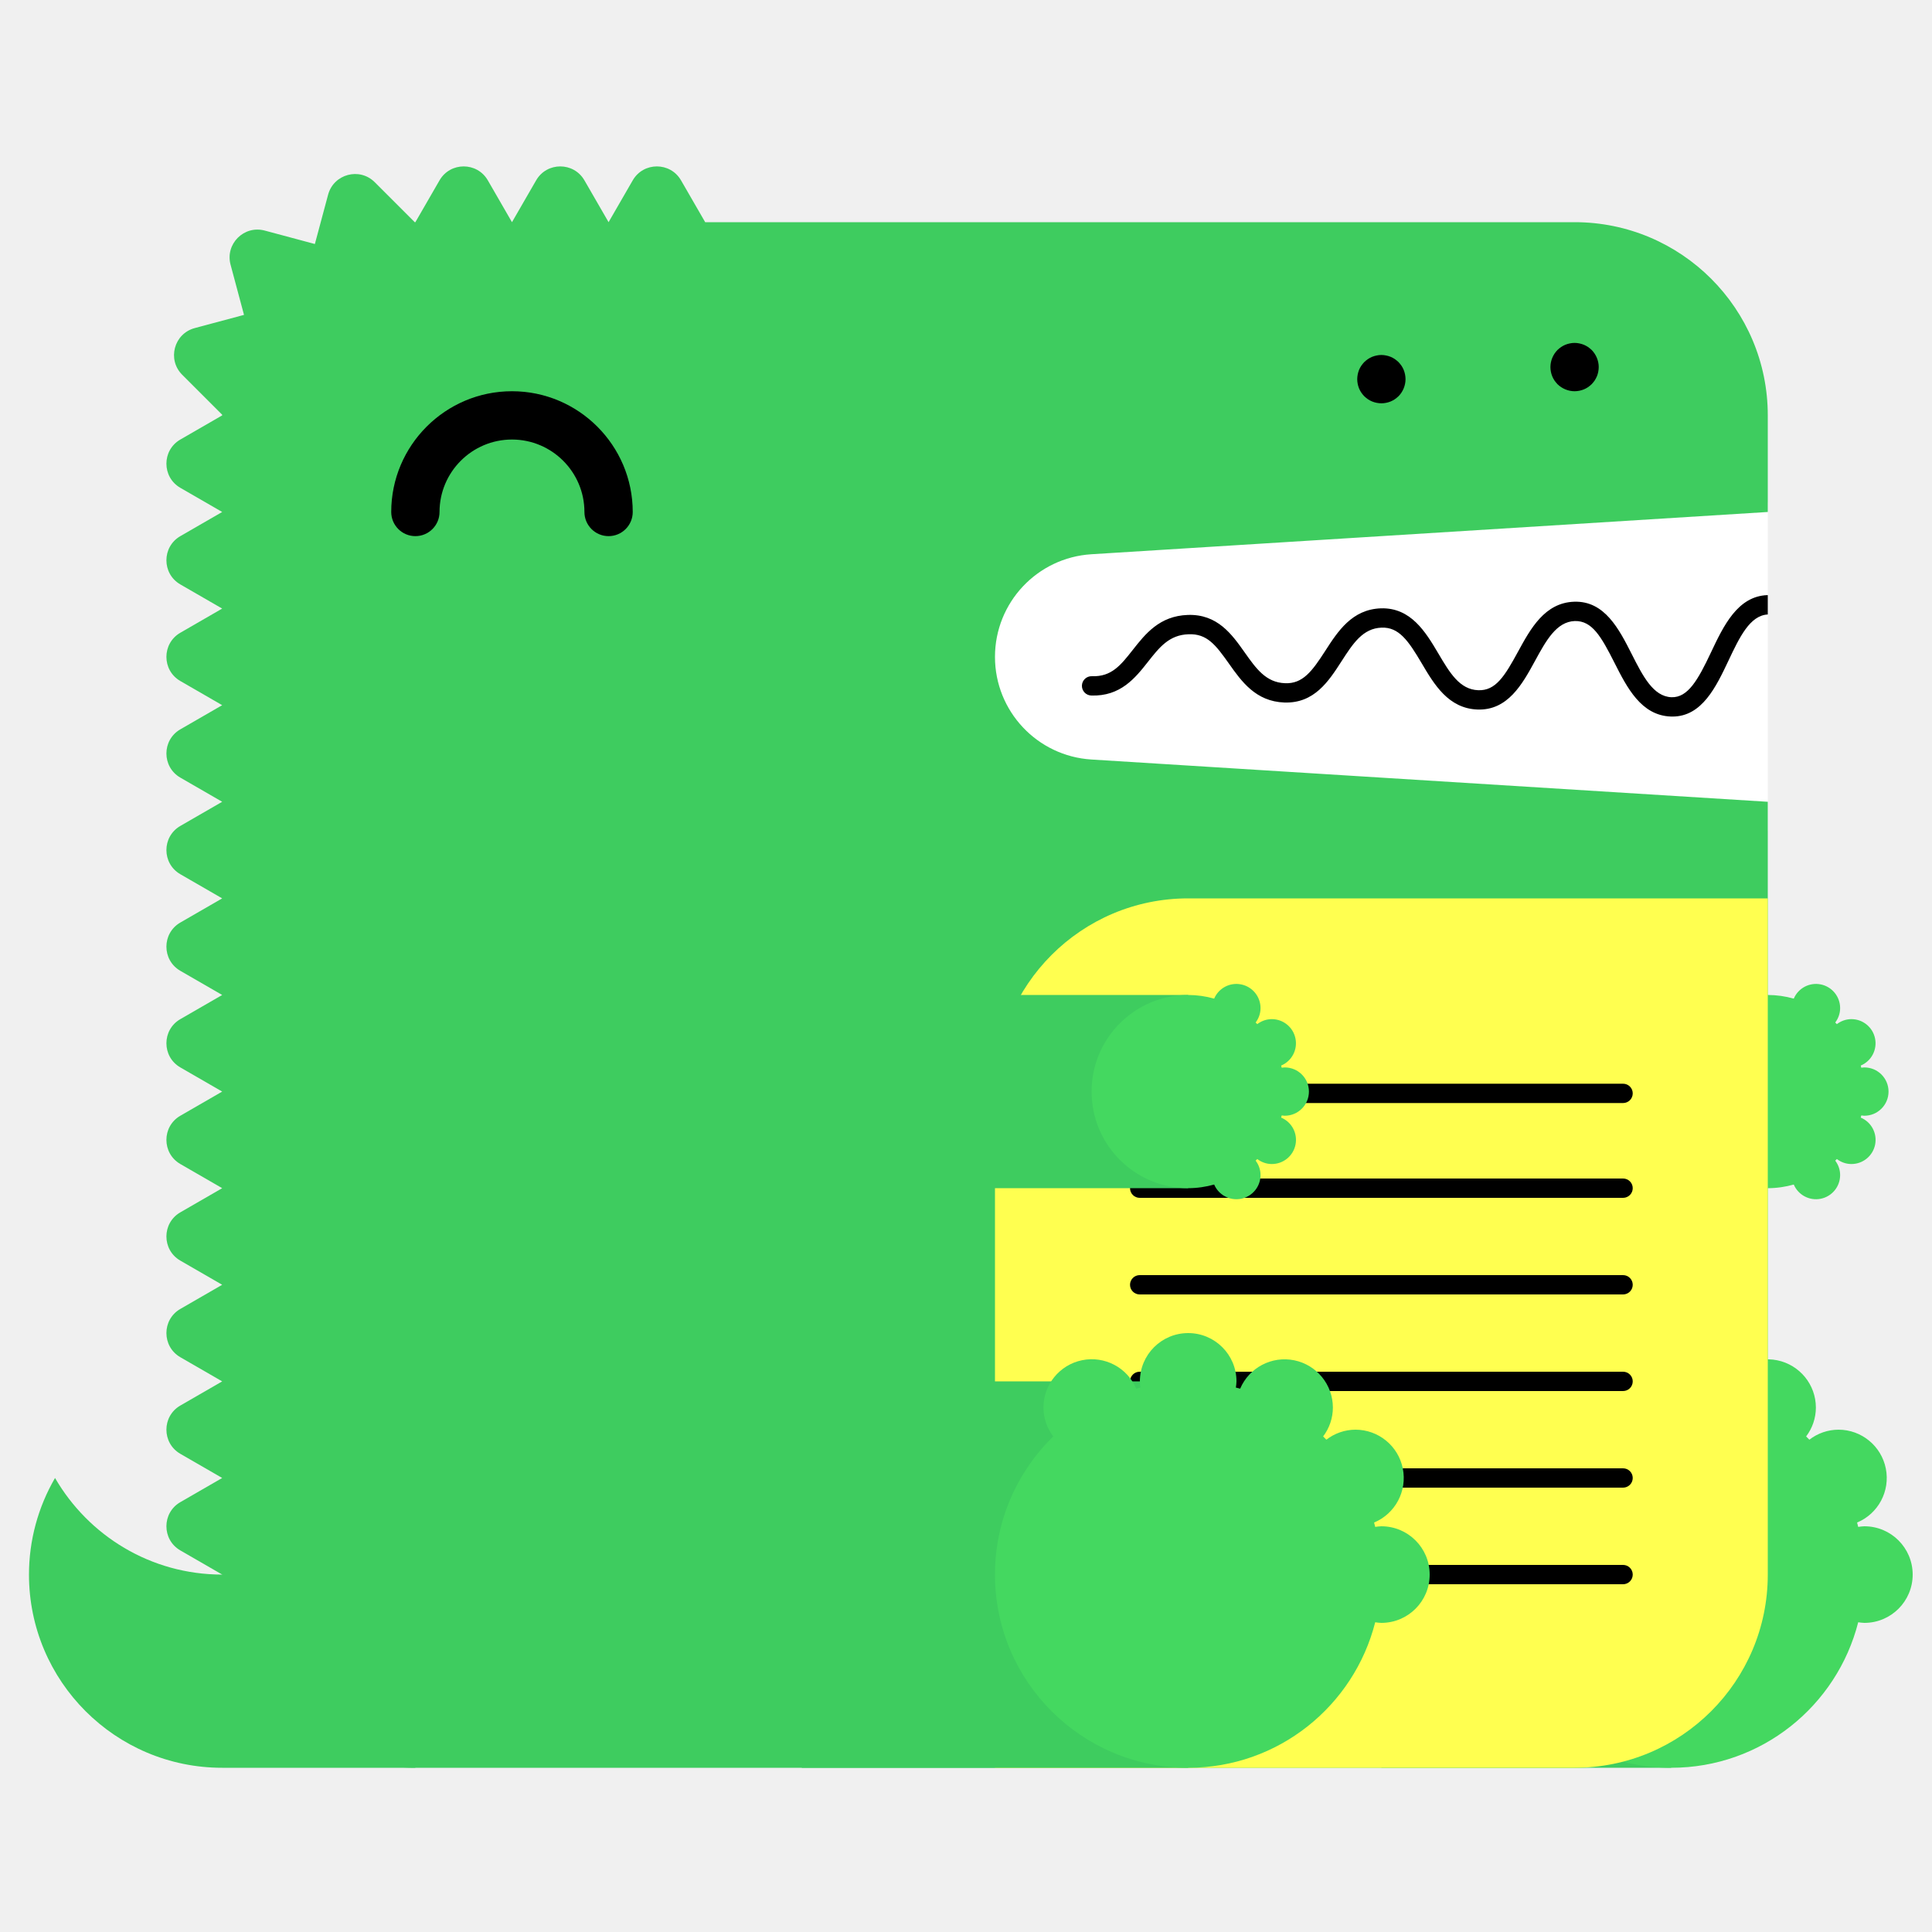
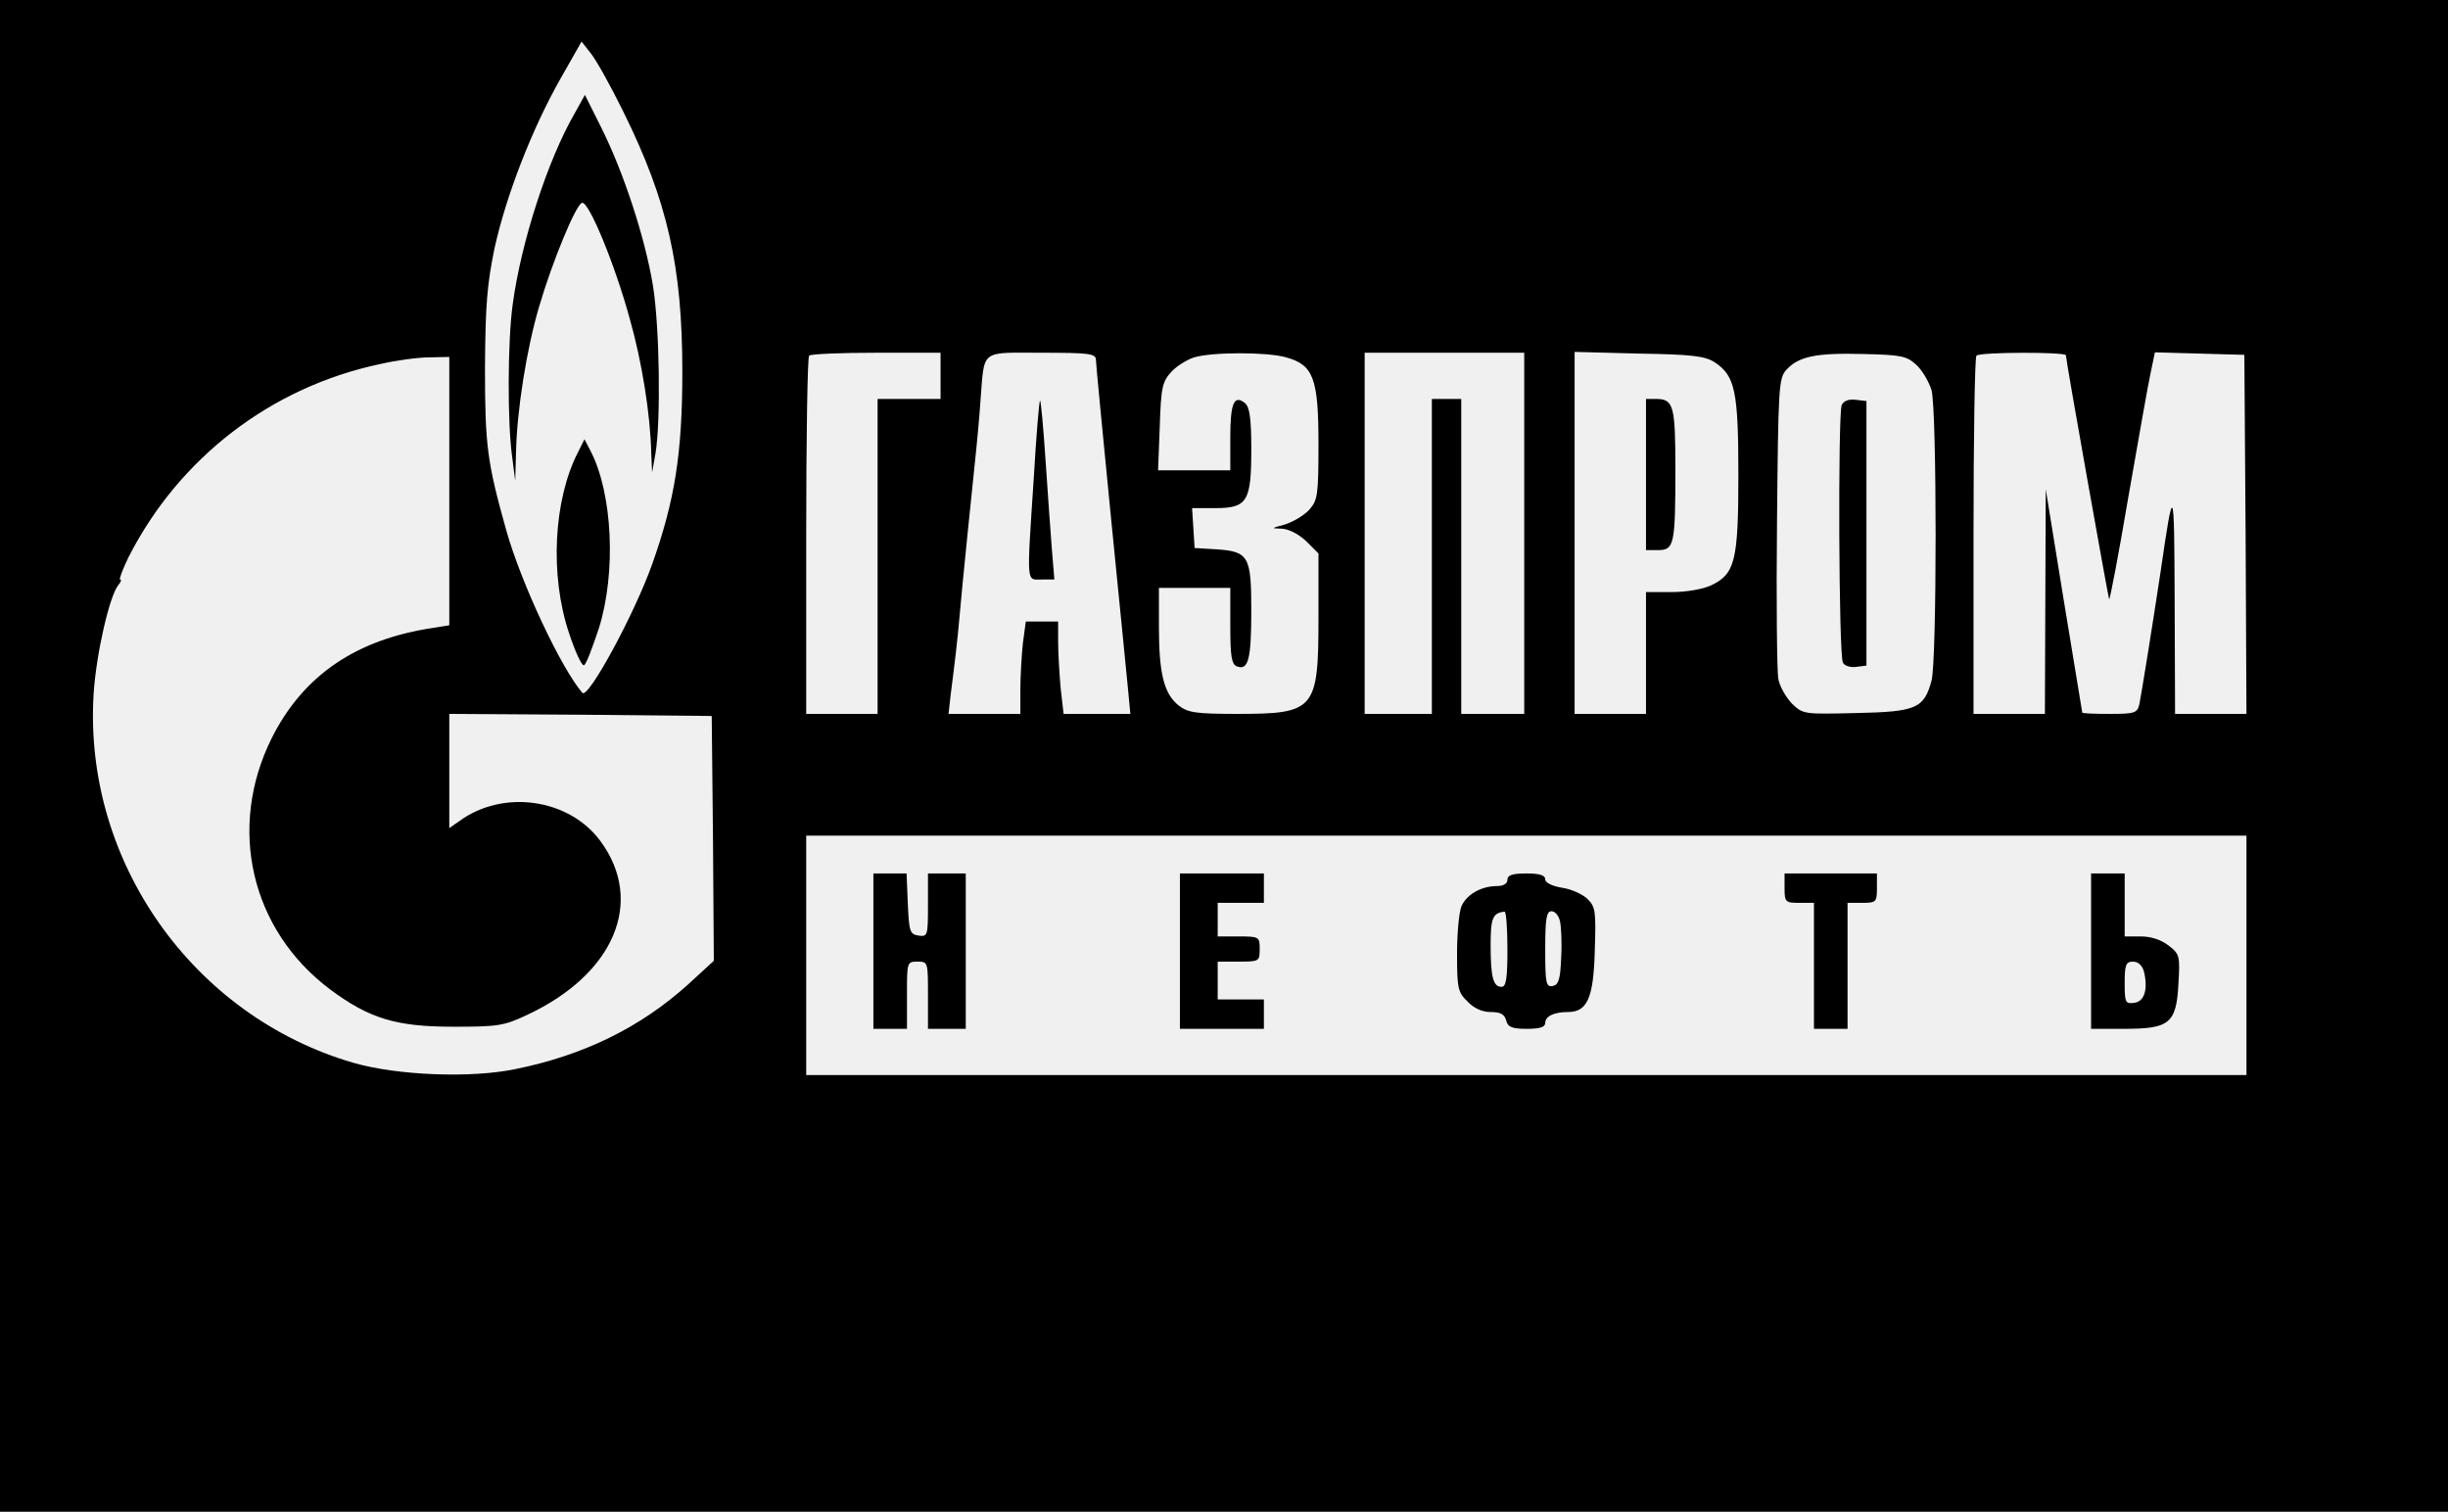
- <svg xmlns="http://www.w3.org/2000/svg" width="200" height="200" viewBox="0 0 200 200">
-   <g fill="none" fill-rule="evenodd">
-     <path fill="#FFF" d="M99 52h84v34H99z" />
-     <path d="M23 163c-7.398 0-13.843-4.027-17.303-10A19.886 19.886 0 0 0 3 163c0 11.046 8.954 20 20 20h20v-20H23z" fill="#3ECC5F" />
-     <path d="M112.98 57.376L183 53V43c0-11.046-8.954-20-20-20H73l-2.5-4.33c-1.112-1.925-3.889-1.925-5 0L63 23l-2.5-4.33c-1.111-1.925-3.889-1.925-5 0L53 23l-2.5-4.33c-1.111-1.925-3.889-1.925-5 0L43 23c-.022 0-.042.003-.065.003l-4.142-4.141c-1.57-1.571-4.252-.853-4.828 1.294l-1.369 5.104-5.192-1.392c-2.148-.575-4.111 1.389-3.535 3.536l1.39 5.193-5.102 1.367c-2.148.576-2.867 3.259-1.296 4.83l4.142 4.142c0 .021-.003.042-.003.064l-4.33 2.5c-1.925 1.111-1.925 3.889 0 5L23 53l-4.33 2.5c-1.925 1.111-1.925 3.889 0 5L23 63l-4.33 2.5c-1.925 1.111-1.925 3.889 0 5L23 73l-4.33 2.5c-1.925 1.111-1.925 3.889 0 5L23 83l-4.33 2.5c-1.925 1.111-1.925 3.889 0 5L23 93l-4.33 2.5c-1.925 1.111-1.925 3.889 0 5L23 103l-4.33 2.5c-1.925 1.111-1.925 3.889 0 5L23 113l-4.33 2.5c-1.925 1.111-1.925 3.889 0 5L23 123l-4.33 2.5c-1.925 1.111-1.925 3.889 0 5L23 133l-4.33 2.5c-1.925 1.111-1.925 3.889 0 5L23 143l-4.33 2.5c-1.925 1.111-1.925 3.889 0 5L23 153l-4.33 2.5c-1.925 1.111-1.925 3.889 0 5L23 163c0 11.046 8.954 20 20 20h120c11.046 0 20-8.954 20-20V83l-70.02-4.376A10.645 10.645 0 0 1 103 68c0-5.621 4.37-10.273 9.98-10.624" fill="#3ECC5F" />
-     <path fill="#3ECC5F" d="M143 183h30v-40h-30z" />
-     <path d="M193 158c-.219 0-.428.037-.639.064-.038-.15-.074-.301-.116-.451A5 5 0 0 0 190.32 148a4.96 4.96 0 0 0-3.016 1.036 26.531 26.531 0 0 0-.335-.336 4.955 4.955 0 0 0 1.011-2.987 5 5 0 0 0-9.599-1.959c-.148-.042-.297-.077-.445-.115.027-.211.064-.42.064-.639a5 5 0 0 0-5-5 5 5 0 0 0-5 5c0 .219.037.428.064.639-.148.038-.297.073-.445.115a4.998 4.998 0 0 0-9.599 1.959c0 1.125.384 2.151 1.011 2.987-3.717 3.632-6.031 8.693-6.031 14.3 0 11.046 8.954 20 20 20 9.339 0 17.16-6.41 19.361-15.064.211.027.42.064.639.064a5 5 0 0 0 5-5 5 5 0 0 0-5-5" fill="#44D860" />
-     <path fill="#3ECC5F" d="M153 123h30v-20h-30z" />
-     <path d="M193 115.5a2.5 2.5 0 1 0 0-5c-.109 0-.214.019-.319.032-.02-.075-.037-.15-.058-.225a2.501 2.501 0 0 0-.963-4.807c-.569 0-1.088.197-1.508.518a6.653 6.653 0 0 0-.168-.168c.314-.417.506-.931.506-1.494a2.5 2.5 0 0 0-4.8-.979A9.987 9.987 0 0 0 183 103c-5.522 0-10 4.478-10 10s4.478 10 10 10c.934 0 1.833-.138 2.69-.377a2.5 2.5 0 0 0 4.8-.979c0-.563-.192-1.077-.506-1.494.057-.055.113-.111.168-.168.42.321.939.518 1.508.518a2.5 2.5 0 0 0 .963-4.807c.021-.074.038-.15.058-.225.105.013.21.032.319.032" fill="#44D860" />
-     <path d="M63 55.5a2.5 2.5 0 0 1-2.5-2.5c0-4.136-3.364-7.5-7.5-7.5s-7.5 3.364-7.5 7.5a2.5 2.5 0 1 1-5 0c0-6.893 5.607-12.5 12.5-12.5S65.5 46.107 65.5 53a2.5 2.5 0 0 1-2.5 2.5" fill="#000" />
-     <path d="M103 183h60c11.046 0 20-8.954 20-20V93h-60c-11.046 0-20 8.954-20 20v70z" fill="#FFFF50" />
-     <path d="M168.02 124h-50.04a1 1 0 1 1 0-2h50.04a1 1 0 1 1 0 2m0 20h-50.04a1 1 0 1 1 0-2h50.04a1 1 0 1 1 0 2m0 20h-50.04a1 1 0 1 1 0-2h50.04a1 1 0 1 1 0 2m0-49.814h-50.04a1 1 0 1 1 0-2h50.04a1 1 0 1 1 0 2m0 19.814h-50.04a1 1 0 1 1 0-2h50.04a1 1 0 1 1 0 2m0 20h-50.04a1 1 0 1 1 0-2h50.04a1 1 0 1 1 0 2M183 61.611c-.012 0-.022-.006-.034-.005-3.09.105-4.552 3.196-5.842 5.923-1.346 2.85-2.387 4.703-4.093 4.647-1.889-.068-2.969-2.202-4.113-4.46-1.314-2.594-2.814-5.536-5.963-5.426-3.046.104-4.513 2.794-5.807 5.167-1.377 2.528-2.314 4.065-4.121 3.994-1.927-.07-2.951-1.805-4.136-3.813-1.321-2.236-2.848-4.75-5.936-4.664-2.994.103-4.465 2.385-5.763 4.4-1.373 2.13-2.335 3.428-4.165 3.351-1.973-.07-2.992-1.51-4.171-3.177-1.324-1.873-2.816-3.993-5.895-3.89-2.928.1-4.399 1.97-5.696 3.618-1.232 1.564-2.194 2.802-4.229 2.724a1 1 0 0 0-.072 2c3.017.101 4.545-1.8 5.872-3.487 1.177-1.496 2.193-2.787 4.193-2.855 1.926-.082 2.829 1.115 4.195 3.045 1.297 1.834 2.769 3.914 5.731 4.021 3.103.104 4.596-2.215 5.918-4.267 1.182-1.834 2.202-3.417 4.15-3.484 1.793-.067 2.769 1.35 4.145 3.681 1.297 2.197 2.766 4.686 5.787 4.796 3.125.108 4.634-2.62 5.949-5.035 1.139-2.088 2.214-4.06 4.119-4.126 1.793-.042 2.728 1.595 4.111 4.33 1.292 2.553 2.757 5.445 5.825 5.556l.169.003c3.064 0 4.518-3.075 5.805-5.794 1.139-2.41 2.217-4.68 4.067-4.773v-2z" fill="#000" />
-     <path fill="#3ECC5F" d="M83 183h40v-40H83z" />
-     <path d="M143 158c-.219 0-.428.037-.639.064-.038-.15-.074-.301-.116-.451A5 5 0 0 0 140.32 148a4.96 4.96 0 0 0-3.016 1.036 26.531 26.531 0 0 0-.335-.336 4.955 4.955 0 0 0 1.011-2.987 5 5 0 0 0-9.599-1.959c-.148-.042-.297-.077-.445-.115.027-.211.064-.42.064-.639a5 5 0 0 0-5-5 5 5 0 0 0-5 5c0 .219.037.428.064.639-.148.038-.297.073-.445.115a4.998 4.998 0 0 0-9.599 1.959c0 1.125.384 2.151 1.011 2.987-3.717 3.632-6.031 8.693-6.031 14.3 0 11.046 8.954 20 20 20 9.339 0 17.16-6.41 19.361-15.064.211.027.42.064.639.064a5 5 0 0 0 5-5 5 5 0 0 0-5-5" fill="#44D860" />
-     <path fill="#3ECC5F" d="M83 123h40v-20H83z" />
-     <path d="M133 115.5a2.5 2.5 0 1 0 0-5c-.109 0-.214.019-.319.032-.02-.075-.037-.15-.058-.225a2.501 2.501 0 0 0-.963-4.807c-.569 0-1.088.197-1.508.518a6.653 6.653 0 0 0-.168-.168c.314-.417.506-.931.506-1.494a2.5 2.5 0 0 0-4.8-.979A9.987 9.987 0 0 0 123 103c-5.522 0-10 4.478-10 10s4.478 10 10 10c.934 0 1.833-.138 2.69-.377a2.5 2.5 0 0 0 4.8-.979c0-.563-.192-1.077-.506-1.494.057-.055.113-.111.168-.168.42.321.939.518 1.508.518a2.5 2.5 0 0 0 .963-4.807c.021-.074.038-.15.058-.225.105.013.21.032.319.032" fill="#44D860" />
-     <path d="M143 41.75c-.16 0-.33-.02-.49-.05a2.52 2.52 0 0 1-.47-.14c-.15-.06-.29-.14-.431-.23-.13-.09-.259-.2-.38-.31-.109-.12-.219-.24-.309-.38s-.17-.28-.231-.43a2.619 2.619 0 0 1-.189-.96c0-.16.02-.33.05-.49.03-.16.08-.31.139-.47.061-.15.141-.29.231-.43.09-.13.2-.26.309-.38.121-.11.25-.22.38-.31.141-.09.281-.17.431-.23.149-.06.31-.11.47-.14.32-.07.65-.07.98 0 .159.03.32.08.47.14.149.06.29.14.43.23.13.09.259.2.38.31.11.12.22.25.31.38.09.14.17.28.23.43.06.16.11.31.14.47.029.16.05.33.05.49 0 .66-.271 1.31-.73 1.77-.121.11-.25.22-.38.31-.14.09-.281.17-.43.23a2.565 2.565 0 0 1-.96.19m20-1.25c-.66 0-1.3-.27-1.771-.73a3.802 3.802 0 0 1-.309-.38c-.09-.14-.17-.28-.231-.43a2.619 2.619 0 0 1-.189-.96c0-.66.27-1.3.729-1.77.121-.11.25-.22.38-.31.141-.09.281-.17.431-.23.149-.06.31-.11.47-.14.32-.07.66-.07.98 0 .159.03.32.08.47.14.149.06.29.14.43.23.13.09.259.2.38.31.459.47.73 1.11.73 1.77 0 .16-.021.33-.05.49-.03.16-.08.32-.14.47-.07.15-.14.29-.23.43-.09.13-.2.26-.31.38-.121.11-.25.22-.38.31-.14.09-.281.17-.43.23a2.565 2.565 0 0 1-.96.19" fill="#000" />
+ <svg xmlns="http://www.w3.org/2000/svg" version="1.0" width="583pt" height="360pt" viewBox="0 0 583 360" preserveAspectRatio="xMidYMid meet">
+   <g transform="translate(0,360) scale(0.1,-0.1)" fill="#000000" stroke="none">
+     <path d="M0 1800 l0 -1800 2915 0 2915 0 0 1800 0 1800 -2915 0 -2915 0 0 -1800z m1484 1535 c106 -214 141 -370 141 -620 0 -195 -18 -307 -72 -459 -42 -118 -152 -321 -166 -306 -51 59 -146 262 -181 386 -46 164 -51 203 -51 389 1 149 5 198 23 285 28 126 89 283 157 403 l50 88 22 -28 c13 -16 47 -77 77 -138z m756 -630 l0 -55 -75 0 -75 0 0 -375 0 -375 -85 0 -85 0 0 423 c0 233 3 427 7 430 3 4 75 7 160 7 l153 0 0 -55z m370 38 c0 -9 16 -174 35 -367 19 -193 38 -379 41 -413 l6 -63 -80 0 -79 0 -7 61 c-3 34 -6 84 -6 110 l0 49 -39 0 -38 0 -7 -52 c-3 -29 -6 -79 -6 -110 l0 -58 -86 0 -85 0 5 45 c10 78 16 128 21 185 5 61 34 345 40 400 2 19 7 71 10 115 10 125 -3 115 146 115 113 0 129 -2 129 -17z m453 6 c65 -18 77 -50 77 -206 0 -123 -2 -134 -22 -157 -13 -14 -39 -29 -58 -35 -33 -9 -34 -9 -7 -10 17 -1 40 -13 58 -30 l29 -29 0 -152 c0 -221 -8 -230 -194 -230 -99 0 -117 3 -139 20 -35 28 -47 76 -47 188 l0 92 85 0 85 0 0 -90 c0 -74 3 -92 16 -97 27 -10 34 17 34 133 0 130 -6 141 -85 146 l-50 3 -3 48 -3 47 55 0 c77 0 86 16 86 141 0 72 -4 100 -15 109 -26 21 -35 0 -35 -81 l0 -79 -86 0 -86 0 4 104 c3 94 6 107 28 131 13 14 38 29 54 34 44 13 174 13 219 0z m567 -419 l0 -430 -75 0 -75 0 0 375 0 375 -35 0 -35 0 0 -375 0 -375 -80 0 -80 0 0 430 0 430 190 0 190 0 0 -430z m454 407 c48 -32 56 -68 56 -268 0 -205 -8 -236 -65 -263 -19 -9 -59 -16 -94 -16 l-61 0 0 -145 0 -145 -85 0 -85 0 0 431 0 431 153 -4 c127 -2 158 -6 181 -21z m480 -6 c15 -14 30 -41 36 -60 13 -47 13 -645 0 -692 -18 -66 -36 -74 -179 -77 -126 -3 -127 -3 -154 23 -14 15 -29 41 -32 59 -3 17 -5 185 -3 372 3 321 4 343 22 363 29 32 70 41 183 38 92 -2 104 -5 127 -26z m356 23 c0 -12 101 -578 103 -581 2 -1 23 109 46 245 24 136 47 269 53 295 l10 48 106 -3 107 -3 3 -427 2 -428 -85 0 -85 0 -1 268 c-1 284 -2 286 -34 67 -19 -126 -46 -293 -50 -312 -5 -21 -11 -23 -70 -23 -36 0 -65 1 -66 3 0 1 -20 121 -44 267 l-43 265 -1 -267 -1 -268 -85 0 -85 0 0 423 c0 233 3 427 7 430 8 9 213 9 213 1z m-3850 -324 l0 -319 -37 -6 c-184 -27 -311 -113 -386 -263 -106 -213 -50 -456 139 -598 94 -70 158 -89 294 -89 105 0 120 2 175 28 208 97 281 270 175 414 -75 102 -233 124 -337 47 l-23 -16 0 136 0 136 313 -2 312 -3 3 -292 2 -291 -61 -56 c-114 -103 -249 -169 -412 -202 -106 -22 -281 -15 -385 15 -383 111 -644 481 -619 879 6 95 38 234 59 259 6 7 8 13 4 13 -3 0 6 24 20 53 120 236 339 405 599 460 39 9 91 16 118 16 l47 1 0 -320z m4280 -1105 l0 -285 -1715 0 -1715 0 0 285 0 285 1715 0 1715 0 0 -285z" />
+     <path d="M1368 3329 c-63 -109 -127 -305 -147 -454 -12 -86 -13 -282 -1 -365 l7 -55 2 70 c2 97 25 244 55 345 31 106 87 242 102 247 16 5 79 -148 114 -277 29 -102 49 -228 51 -320 l2 -45 8 45 c13 77 10 300 -6 400 -19 115 -70 270 -123 376 l-39 78 -25 -45z" />
+     <path d="M1377 2524 c-59 -114 -68 -294 -22 -431 15 -46 31 -80 36 -77 5 2 20 42 35 87 42 133 33 323 -20 424 l-14 27 -15 -30z" />
+     <path d="M2462 2462 c-17 -258 -18 -242 18 -242 l31 0 -6 73 c-3 39 -10 135 -15 211 -5 76 -11 141 -13 142 -2 2 -9 -81 -15 -184z" />
+     <path d="M3920 2470 l0 -180 29 0 c38 0 41 13 41 191 0 154 -4 169 -47 169 l-23 0 0 -180z" />
+     <path d="M4386 2635 c-9 -25 -7 -598 3 -613 4 -8 19 -12 32 -10 l24 3 0 315 0 315 -26 3 c-17 2 -29 -3 -33 -13z" />
+     <path d="M2080 1335 l0 -185 40 0 40 0 0 80 c0 79 0 80 25 80 25 0 25 -1 25 -80 l0 -80 45 0 45 0 0 185 0 185 -45 0 -45 0 0 -76 c0 -72 -1 -75 -22 -72 -21 3 -23 9 -26 76 l-3 72 -39 0 -40 0 0 -185z" />
+     <path d="M2810 1335 l0 -185 100 0 100 0 0 35 0 35 -55 0 -55 0 0 45 0 45 50 0 c49 0 50 1 50 30 0 29 -1 30 -50 30 l-50 0 0 40 0 40 55 0 55 0 0 35 0 35 -100 0 -100 0 0 -185z" />
+     <path d="M3590 1505 c0 -9 -9 -15 -25 -15 -36 0 -71 -19 -84 -47 -6 -13 -11 -64 -11 -114 0 -82 2 -92 25 -114 15 -16 35 -25 55 -25 23 0 33 -5 37 -20 4 -16 14 -20 49 -20 31 0 44 4 44 14 0 16 21 26 54 26 46 0 61 33 64 145 3 94 2 105 -17 124 -11 11 -39 24 -61 27 -24 4 -40 12 -40 20 0 10 -14 14 -45 14 -33 0 -45 -4 -45 -15z m0 -165 c0 -70 -3 -90 -14 -90 -20 0 -26 23 -26 100 0 64 5 76 33 79 4 1 7 -39 7 -89z m125 67 c3 -12 5 -52 3 -87 -2 -52 -6 -65 -20 -68 -16 -3 -18 6 -18 87 0 74 3 91 15 91 8 0 17 -10 20 -23z" />
+     <path d="M4250 1485 c0 -33 2 -35 35 -35 l35 0 0 -150 0 -150 40 0 40 0 0 150 0 150 35 0 c33 0 35 2 35 35 l0 35 -110 0 -110 0 0 -35z" />
+     <path d="M4980 1335 l0 -185 79 0 c108 0 124 13 129 107 4 66 3 71 -23 91 -18 14 -42 22 -66 22 l-39 0 0 75 0 75 -40 0 -40 0 0 -185z m126 -49 c10 -42 1 -71 -23 -74 -21 -3 -23 0 -23 47 0 44 3 51 20 51 12 0 22 -9 26 -24z" />
  </g>
</svg>
